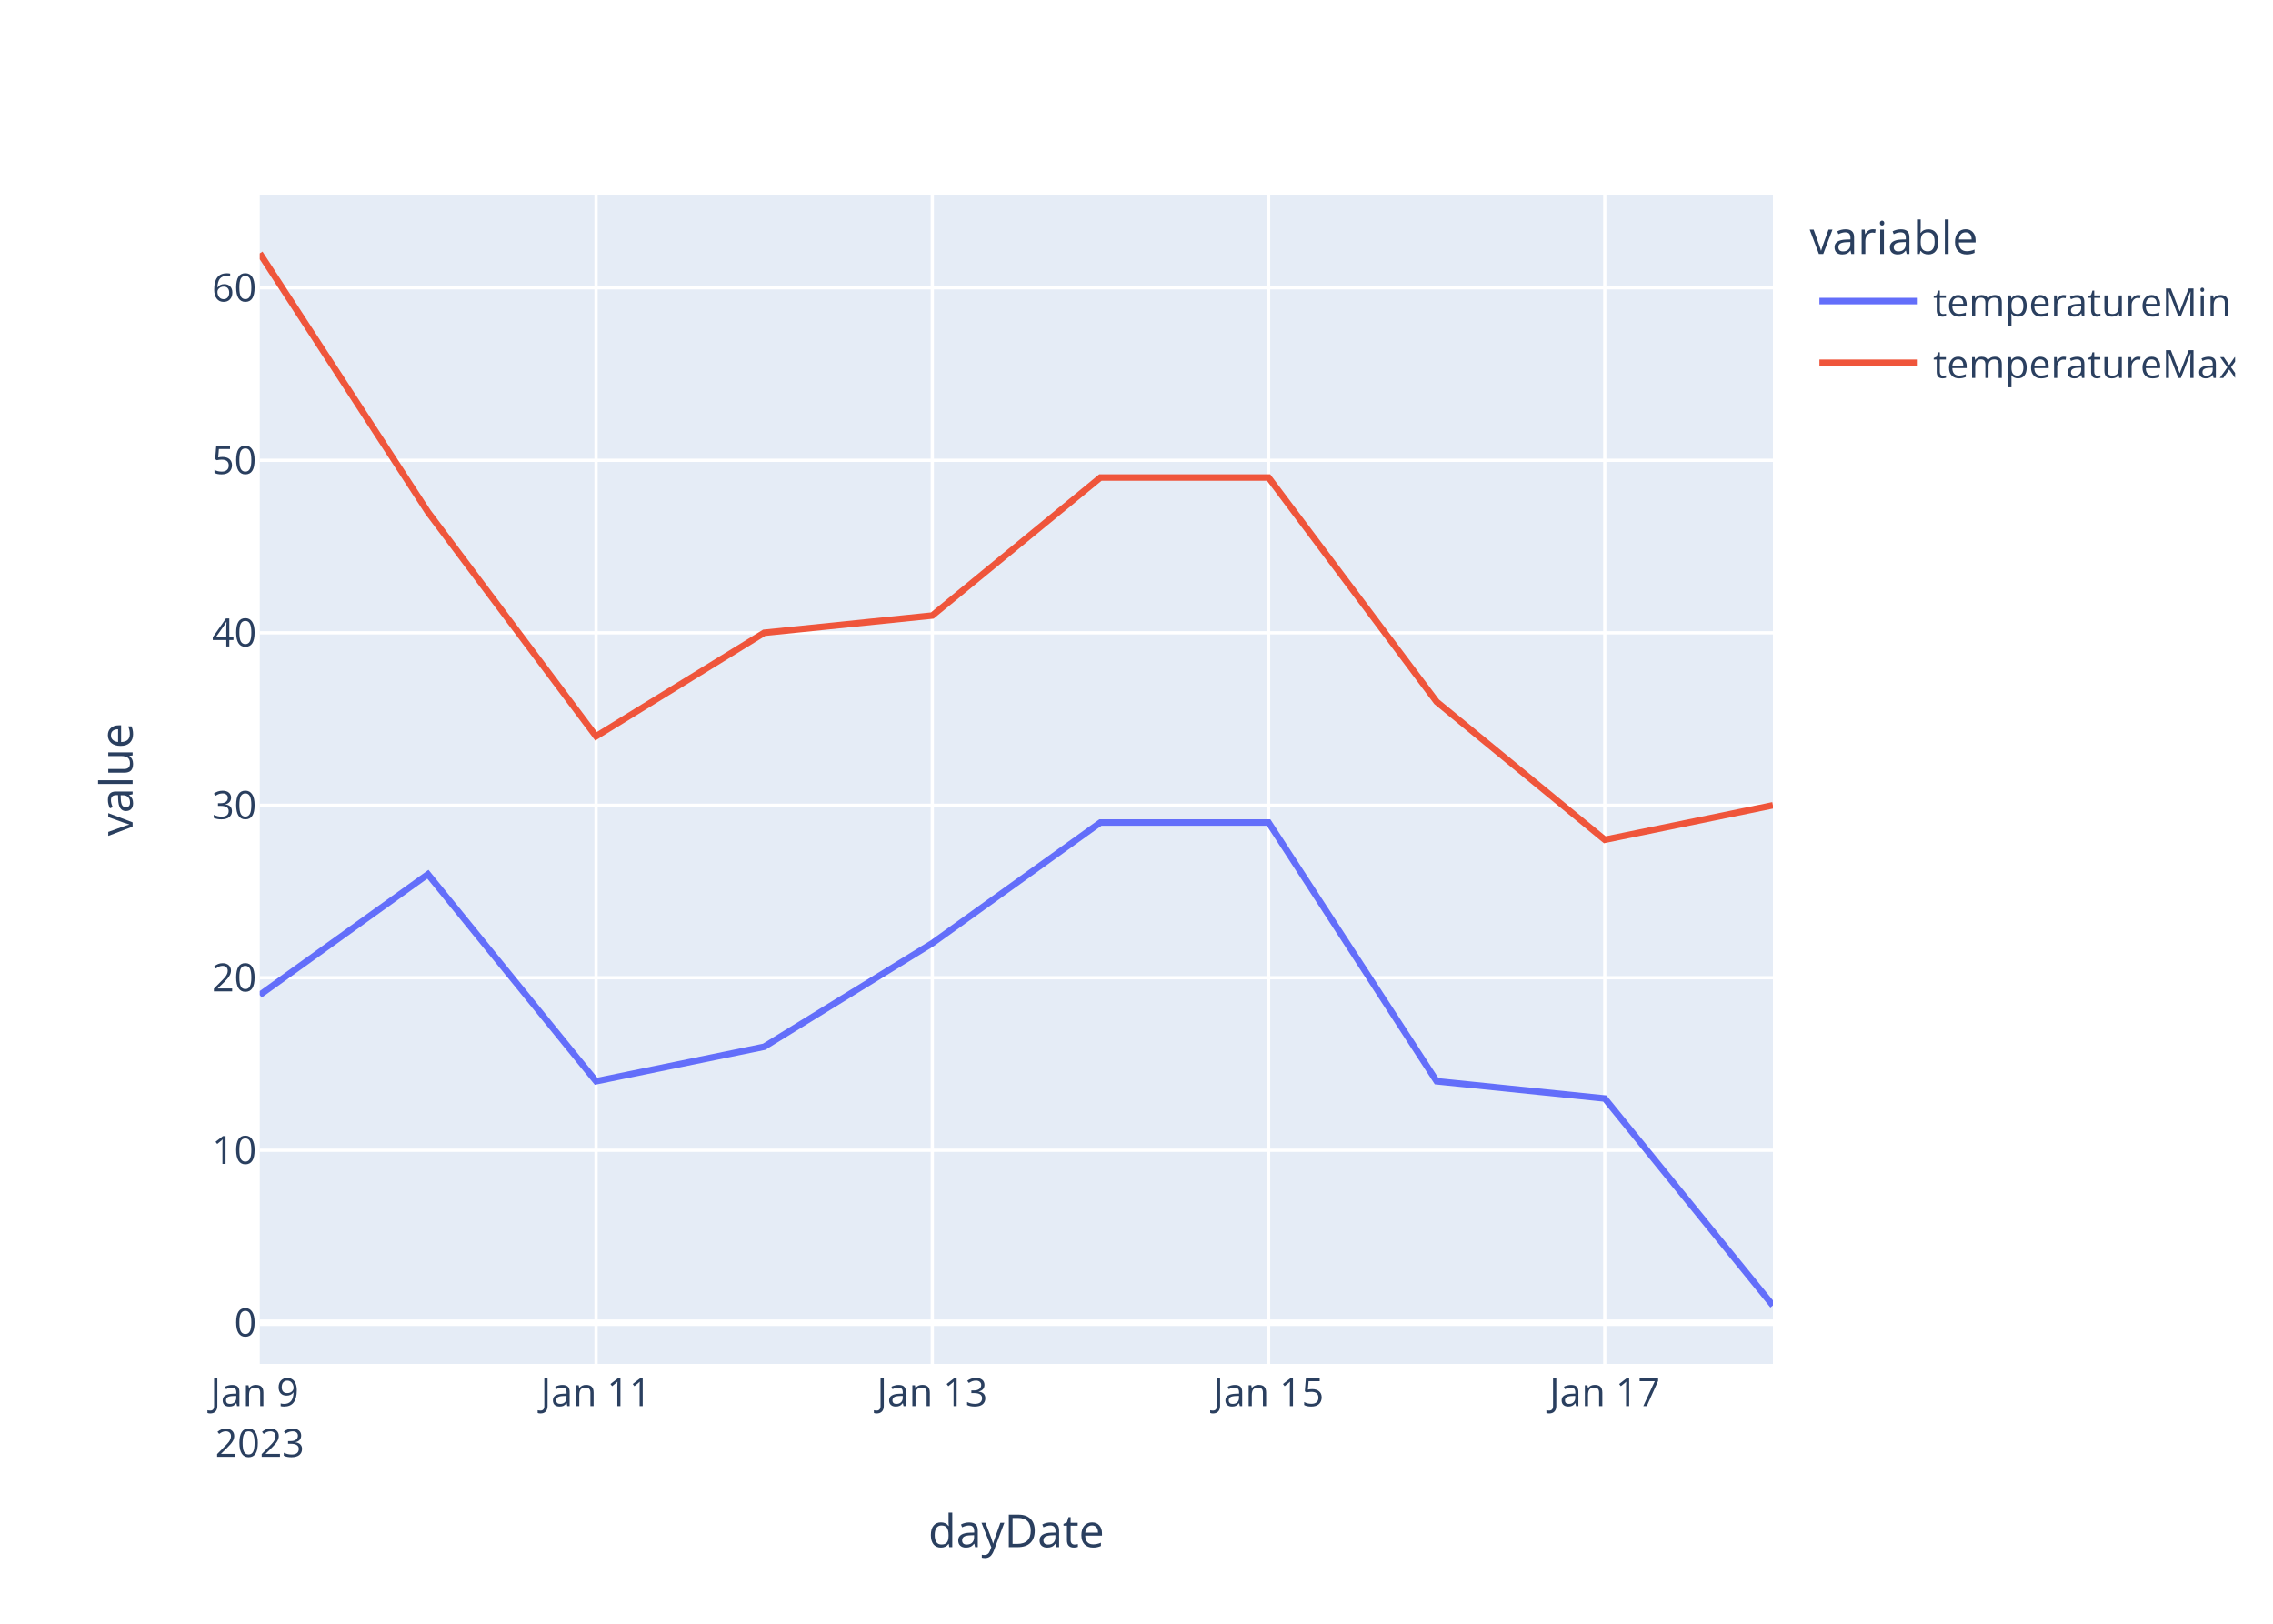
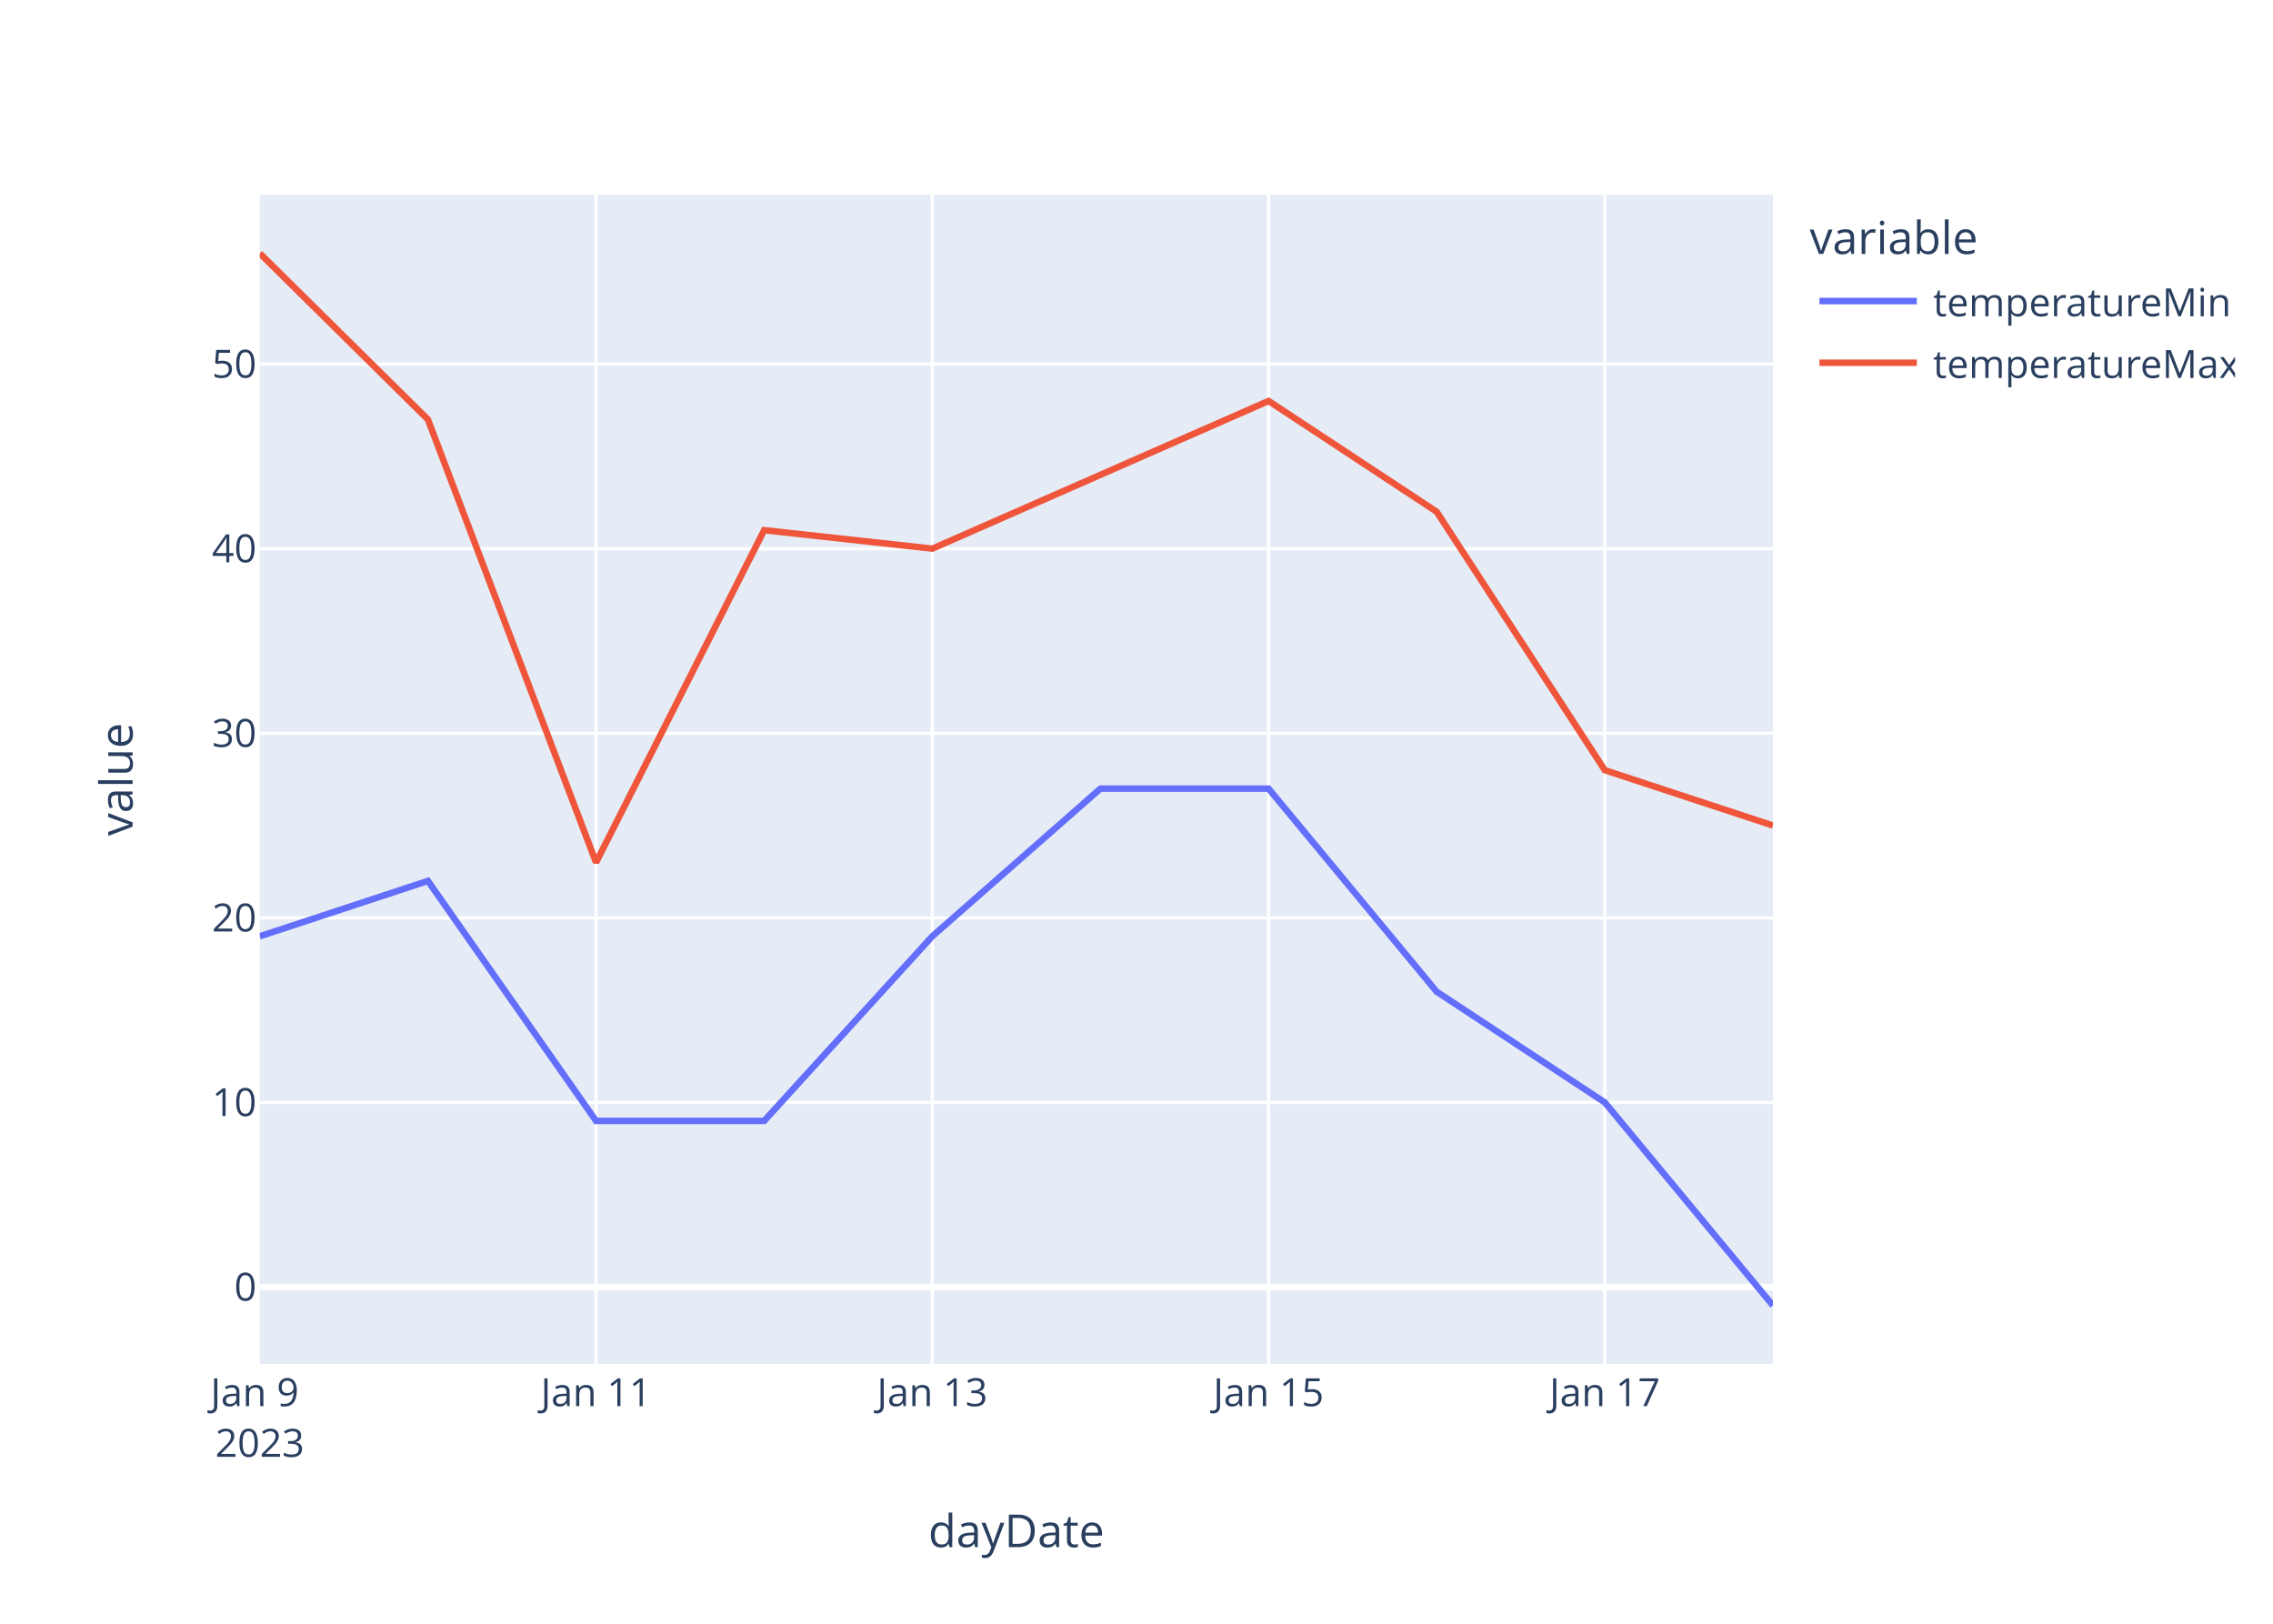
<svg xmlns="http://www.w3.org/2000/svg" class="main-svg" width="700" height="500" style="" viewBox="0 0 700 500">
  <rect x="0" y="0" width="700" height="500" style="fill: rgb(255, 255, 255); fill-opacity: 1;" />
-   <defs id="defs-467888">
+   <defs id="defs-cff162">
    <g class="clips">
-       <clipPath id="clip467888xyplot" class="plotclip">
+       <clipPath id="clipcff162xyplot" class="plotclip">
        <rect width="466" height="360" />
      </clipPath>
-       <clipPath class="axesclip" id="clip467888x">
+       <clipPath class="axesclip" id="clipcff162x">
        <rect x="80" y="0" width="466" height="500" />
      </clipPath>
-       <clipPath class="axesclip" id="clip467888y">
+       <clipPath class="axesclip" id="clipcff162y">
        <rect x="0" y="60" width="700" height="360" />
      </clipPath>
-       <clipPath class="axesclip" id="clip467888xy">
+       <clipPath class="axesclip" id="clipcff162xy">
        <rect x="80" y="60" width="466" height="360" />
      </clipPath>
    </g>
    <g class="gradients" />
    <g class="patterns" />
  </defs>
  <g class="bglayer">
    <rect class="bg" x="80" y="60" width="466" height="360" style="fill: rgb(229, 236, 246); fill-opacity: 1; stroke-width: 0;" />
  </g>
  <g class="layer-below">
    <g class="imagelayer" />
    <g class="shapelayer" />
  </g>
  <g class="cartesianlayer">
    <g class="subplot xy">
      <g class="layer-subplot">
        <g class="shapelayer" />
        <g class="imagelayer" />
      </g>
      <g class="minor-gridlayer">
        <g class="x" />
        <g class="y" />
      </g>
      <g class="gridlayer">
        <g class="x">
          <path class="xgrid crisp" transform="translate(183.56,0)" d="M0,60v360" style="stroke: rgb(255, 255, 255); stroke-opacity: 1; stroke-width: 1px;" />
          <path class="xgrid crisp" transform="translate(287.11,0)" d="M0,60v360" style="stroke: rgb(255, 255, 255); stroke-opacity: 1; stroke-width: 1px;" />
          <path class="xgrid crisp" transform="translate(390.67,0)" d="M0,60v360" style="stroke: rgb(255, 255, 255); stroke-opacity: 1; stroke-width: 1px;" />
          <path class="xgrid crisp" transform="translate(494.22,0)" d="M0,60v360" style="stroke: rgb(255, 255, 255); stroke-opacity: 1; stroke-width: 1px;" />
        </g>
        <g class="y">
-           <path class="ygrid crisp" transform="translate(0,354.2)" d="M80,0h466" style="stroke: rgb(255, 255, 255); stroke-opacity: 1; stroke-width: 1px;" />
-           <path class="ygrid crisp" transform="translate(0,301.08)" d="M80,0h466" style="stroke: rgb(255, 255, 255); stroke-opacity: 1; stroke-width: 1px;" />
-           <path class="ygrid crisp" transform="translate(0,247.97)" d="M80,0h466" style="stroke: rgb(255, 255, 255); stroke-opacity: 1; stroke-width: 1px;" />
-           <path class="ygrid crisp" transform="translate(0,194.85)" d="M80,0h466" style="stroke: rgb(255, 255, 255); stroke-opacity: 1; stroke-width: 1px;" />
-           <path class="ygrid crisp" transform="translate(0,141.74)" d="M80,0h466" style="stroke: rgb(255, 255, 255); stroke-opacity: 1; stroke-width: 1px;" />
-           <path class="ygrid crisp" transform="translate(0,88.62)" d="M80,0h466" style="stroke: rgb(255, 255, 255); stroke-opacity: 1; stroke-width: 1px;" />
+           <path class="ygrid crisp" transform="translate(0,339.47)" d="M80,0h466" style="stroke: rgb(255, 255, 255); stroke-opacity: 1; stroke-width: 1px;" />
+           <path class="ygrid crisp" transform="translate(0,282.63)" d="M80,0h466" style="stroke: rgb(255, 255, 255); stroke-opacity: 1; stroke-width: 1px;" />
+           <path class="ygrid crisp" transform="translate(0,225.79)" d="M80,0h466" style="stroke: rgb(255, 255, 255); stroke-opacity: 1; stroke-width: 1px;" />
+           <path class="ygrid crisp" transform="translate(0,168.95)" d="M80,0h466" style="stroke: rgb(255, 255, 255); stroke-opacity: 1; stroke-width: 1px;" />
+           <path class="ygrid crisp" transform="translate(0,112.11)" d="M80,0h466" style="stroke: rgb(255, 255, 255); stroke-opacity: 1; stroke-width: 1px;" />
        </g>
      </g>
      <g class="zerolinelayer">
-         <path class="yzl zl crisp" transform="translate(0,407.31)" d="M80,0h466" style="stroke: rgb(255, 255, 255); stroke-opacity: 1; stroke-width: 2px;" />
+         <path class="yzl zl crisp" transform="translate(0,396.32)" d="M80,0h466" style="stroke: rgb(255, 255, 255); stroke-opacity: 1; stroke-width: 2px;" />
      </g>
      <path class="xlines-below" />
      <path class="ylines-below" />
      <g class="overlines-below" />
      <g class="xaxislayer-below" />
      <g class="yaxislayer-below" />
      <g class="overaxes-below" />
-       <g class="plot" transform="translate(80,60)" clip-path="url(#clip467888xyplot)">
+       <g class="plot" transform="translate(80,60)" clip-path="url(#clipcff162xyplot)">
        <g class="scatterlayer mlayer">
-           <g class="trace scatter trace1540d8" style="stroke-miterlimit: 2; opacity: 1;">
+           <g class="trace scatter trace967a1f" style="stroke-miterlimit: 2; opacity: 1;">
            <g class="fills" />
            <g class="errorbars" />
            <g class="lines">
-               <path class="js-line" d="M0,246.39L51.78,209.21L103.56,272.95L155.33,262.33L207.11,230.46L258.89,193.28L310.67,193.28L362.44,272.95L414.22,278.26L466,342" style="vector-effect: non-scaling-stroke; fill: none; stroke: rgb(99, 110, 250); stroke-opacity: 1; stroke-width: 2px; opacity: 1;" />
+               <path class="js-line" d="M0,228.32L51.78,211.26L103.56,285.16L155.33,285.16L207.11,228.32L258.89,182.84L310.67,182.84L362.44,245.37L414.22,279.47L466,342" style="vector-effect: non-scaling-stroke; fill: none; stroke: rgb(99, 110, 250); stroke-opacity: 1; stroke-width: 2px; opacity: 1;" />
            </g>
            <g class="points" />
            <g class="text" />
          </g>
-           <g class="trace scatter tracec7d760" style="stroke-miterlimit: 2; opacity: 1;">
+           <g class="trace scatter tracefdd60e" style="stroke-miterlimit: 2; opacity: 1;">
            <g class="fills" />
            <g class="errorbars" />
            <g class="lines">
-               <path class="js-line" d="M0,18L51.78,97.67L103.56,166.72L155.33,134.85L207.11,129.54L258.89,87.05L310.67,87.05L362.44,156.1L414.22,198.59L466,187.97" style="vector-effect: non-scaling-stroke; fill: none; stroke: rgb(239, 85, 59); stroke-opacity: 1; stroke-width: 2px; opacity: 1;" />
+               <path class="js-line" d="M0,18L51.78,69.16L103.56,205.58L155.33,103.26L207.11,108.95L310.67,63.47L362.44,97.58L414.22,177.16L466,194.21" style="vector-effect: non-scaling-stroke; fill: none; stroke: rgb(239, 85, 59); stroke-opacity: 1; stroke-width: 2px; opacity: 1;" />
            </g>
            <g class="points" />
            <g class="text" />
          </g>
        </g>
      </g>
      <g class="overplot" />
      <path class="xlines-above crisp" d="M0,0" style="fill: none;" />
      <path class="ylines-above crisp" d="M0,0" style="fill: none;" />
      <g class="overlines-above" />
      <g class="xaxislayer-above">
        <g class="xtick">
          <text text-anchor="middle" x="0" y="433" transform="translate(80,0)" style="font-family: 'Open Sans', verdana, arial, sans-serif; font-size: 12px; fill: rgb(42, 63, 95); fill-opacity: 1; white-space: pre; opacity: 1;">
            <tspan class="line" dy="0em" x="0" y="433">Jan 9</tspan>
            <tspan class="line" dy="1.3em" x="0" y="433">2023</tspan>
          </text>
        </g>
        <g class="xtick">
          <text text-anchor="middle" x="0" y="433" style="font-family: 'Open Sans', verdana, arial, sans-serif; font-size: 12px; fill: rgb(42, 63, 95); fill-opacity: 1; white-space: pre; opacity: 1;" transform="translate(183.56,0)">Jan 11</text>
        </g>
        <g class="xtick">
          <text text-anchor="middle" x="0" y="433" style="font-family: 'Open Sans', verdana, arial, sans-serif; font-size: 12px; fill: rgb(42, 63, 95); fill-opacity: 1; white-space: pre; opacity: 1;" transform="translate(287.11,0)">Jan 13</text>
        </g>
        <g class="xtick">
          <text text-anchor="middle" x="0" y="433" style="font-family: 'Open Sans', verdana, arial, sans-serif; font-size: 12px; fill: rgb(42, 63, 95); fill-opacity: 1; white-space: pre; opacity: 1;" transform="translate(390.67,0)">Jan 15</text>
        </g>
        <g class="xtick">
          <text text-anchor="middle" x="0" y="433" style="font-family: 'Open Sans', verdana, arial, sans-serif; font-size: 12px; fill: rgb(42, 63, 95); fill-opacity: 1; white-space: pre; opacity: 1;" transform="translate(494.22,0)">Jan 17</text>
        </g>
      </g>
      <g class="yaxislayer-above">
        <g class="ytick">
-           <text text-anchor="end" x="79" y="4.2" transform="translate(0,407.31)" style="font-family: 'Open Sans', verdana, arial, sans-serif; font-size: 12px; fill: rgb(42, 63, 95); fill-opacity: 1; white-space: pre; opacity: 1;">0</text>
+           <text text-anchor="end" x="79" y="4.2" transform="translate(0,396.32)" style="font-family: 'Open Sans', verdana, arial, sans-serif; font-size: 12px; fill: rgb(42, 63, 95); fill-opacity: 1; white-space: pre; opacity: 1;">0</text>
        </g>
        <g class="ytick">
-           <text text-anchor="end" x="79" y="4.2" style="font-family: 'Open Sans', verdana, arial, sans-serif; font-size: 12px; fill: rgb(42, 63, 95); fill-opacity: 1; white-space: pre; opacity: 1;" transform="translate(0,354.2)">10</text>
+           <text text-anchor="end" x="79" y="4.2" style="font-family: 'Open Sans', verdana, arial, sans-serif; font-size: 12px; fill: rgb(42, 63, 95); fill-opacity: 1; white-space: pre; opacity: 1;" transform="translate(0,339.47)">10</text>
        </g>
        <g class="ytick">
-           <text text-anchor="end" x="79" y="4.2" style="font-family: 'Open Sans', verdana, arial, sans-serif; font-size: 12px; fill: rgb(42, 63, 95); fill-opacity: 1; white-space: pre; opacity: 1;" transform="translate(0,301.08)">20</text>
+           <text text-anchor="end" x="79" y="4.2" style="font-family: 'Open Sans', verdana, arial, sans-serif; font-size: 12px; fill: rgb(42, 63, 95); fill-opacity: 1; white-space: pre; opacity: 1;" transform="translate(0,282.63)">20</text>
        </g>
        <g class="ytick">
-           <text text-anchor="end" x="79" y="4.2" style="font-family: 'Open Sans', verdana, arial, sans-serif; font-size: 12px; fill: rgb(42, 63, 95); fill-opacity: 1; white-space: pre; opacity: 1;" transform="translate(0,247.97)">30</text>
+           <text text-anchor="end" x="79" y="4.2" style="font-family: 'Open Sans', verdana, arial, sans-serif; font-size: 12px; fill: rgb(42, 63, 95); fill-opacity: 1; white-space: pre; opacity: 1;" transform="translate(0,225.79)">30</text>
        </g>
        <g class="ytick">
-           <text text-anchor="end" x="79" y="4.2" style="font-family: 'Open Sans', verdana, arial, sans-serif; font-size: 12px; fill: rgb(42, 63, 95); fill-opacity: 1; white-space: pre; opacity: 1;" transform="translate(0,194.85)">40</text>
+           <text text-anchor="end" x="79" y="4.2" style="font-family: 'Open Sans', verdana, arial, sans-serif; font-size: 12px; fill: rgb(42, 63, 95); fill-opacity: 1; white-space: pre; opacity: 1;" transform="translate(0,168.95)">40</text>
        </g>
        <g class="ytick">
-           <text text-anchor="end" x="79" y="4.2" style="font-family: 'Open Sans', verdana, arial, sans-serif; font-size: 12px; fill: rgb(42, 63, 95); fill-opacity: 1; white-space: pre; opacity: 1;" transform="translate(0,141.74)">50</text>
-         </g>
-         <g class="ytick">
-           <text text-anchor="end" x="79" y="4.2" style="font-family: 'Open Sans', verdana, arial, sans-serif; font-size: 12px; fill: rgb(42, 63, 95); fill-opacity: 1; white-space: pre; opacity: 1;" transform="translate(0,88.62)">60</text>
+           <text text-anchor="end" x="79" y="4.2" style="font-family: 'Open Sans', verdana, arial, sans-serif; font-size: 12px; fill: rgb(42, 63, 95); fill-opacity: 1; white-space: pre; opacity: 1;" transform="translate(0,112.11)">50</text>
        </g>
      </g>
      <g class="overaxes-above" />
    </g>
  </g>
  <g class="polarlayer" />
  <g class="smithlayer" />
  <g class="ternarylayer" />
  <g class="geolayer" />
  <g class="funnelarealayer" />
  <g class="pielayer" />
  <g class="iciclelayer" />
  <g class="treemaplayer" />
  <g class="sunburstlayer" />
  <g class="glimages" />
-   <defs id="topdefs-467888">
+   <defs id="topdefs-cff162">
    <g class="clips" />
-     <clipPath id="legend467888">
+     <clipPath id="legendcff162">
      <rect width="133" height="67" x="0" y="0" />
    </clipPath>
  </defs>
  <g class="layer-above">
    <g class="imagelayer" />
    <g class="shapelayer" />
  </g>
  <g class="infolayer">
    <g class="legend" pointer-events="all" transform="translate(555.32,60)">
      <rect class="bg" shape-rendering="crispEdges" style="stroke: rgb(68, 68, 68); stroke-opacity: 1; fill: rgb(255, 255, 255); fill-opacity: 1; stroke-width: 0px;" width="133" height="67" x="0" y="0" />
-       <g class="scrollbox" transform="" clip-path="url(#legend467888)">
+       <g class="scrollbox" transform="" clip-path="url(#legendcff162)">
        <text class="legendtitletext" text-anchor="start" x="2" y="18.2" style="font-family: 'Open Sans', verdana, arial, sans-serif; font-size: 14px; fill: rgb(42, 63, 95); fill-opacity: 1; white-space: pre;">variable</text>
        <g class="groups" transform="">
          <g class="traces" transform="translate(0,32.7)" style="opacity: 1;">
            <text class="legendtext" text-anchor="start" x="40" y="4.68" style="font-family: 'Open Sans', verdana, arial, sans-serif; font-size: 12px; fill: rgb(42, 63, 95); fill-opacity: 1; white-space: pre;">temperatureMin</text>
            <g class="layers" style="opacity: 1;">
              <g class="legendfill" />
              <g class="legendlines">
                <path class="js-line" d="M5,0h30" style="fill: none; stroke: rgb(99, 110, 250); stroke-opacity: 1; stroke-width: 2px;" />
              </g>
              <g class="legendsymbols">
                <g class="legendpoints" />
              </g>
            </g>
            <rect class="legendtoggle" x="0" y="-9.5" width="127.375" height="19" style="fill: rgb(0, 0, 0); fill-opacity: 0;" />
          </g>
        </g>
        <g class="groups" transform="">
          <g class="traces" transform="translate(0,51.7)" style="opacity: 1;">
            <text class="legendtext" text-anchor="start" x="40" y="4.68" style="font-family: 'Open Sans', verdana, arial, sans-serif; font-size: 12px; fill: rgb(42, 63, 95); fill-opacity: 1; white-space: pre;">temperatureMax</text>
            <g class="layers" style="opacity: 1;">
              <g class="legendfill" />
              <g class="legendlines">
                <path class="js-line" d="M5,0h30" style="fill: none; stroke: rgb(239, 85, 59); stroke-opacity: 1; stroke-width: 2px;" />
              </g>
              <g class="legendsymbols">
                <g class="legendpoints" />
              </g>
            </g>
            <rect class="legendtoggle" x="0" y="-9.5" width="127.375" height="19" style="fill: rgb(0, 0, 0); fill-opacity: 0;" />
          </g>
        </g>
      </g>
      <rect class="scrollbar" rx="20" ry="3" width="0" height="0" style="fill: rgb(128, 139, 164); fill-opacity: 1;" x="0" y="0" />
    </g>
    <g class="g-gtitle" />
    <g class="g-xtitle">
      <text class="xtitle" x="313" y="476.409" text-anchor="middle" style="font-family: 'Open Sans', verdana, arial, sans-serif; font-size: 14px; fill: rgb(42, 63, 95); opacity: 1; font-weight: normal; white-space: pre;">dayDate</text>
    </g>
    <g class="g-ytitle">
      <text class="ytitle" transform="rotate(-90,40.84063,240)" x="40.841" y="240" text-anchor="middle" style="font-family: 'Open Sans', verdana, arial, sans-serif; font-size: 14px; fill: rgb(42, 63, 95); opacity: 1; font-weight: normal; white-space: pre;">value</text>
    </g>
  </g>
</svg>
